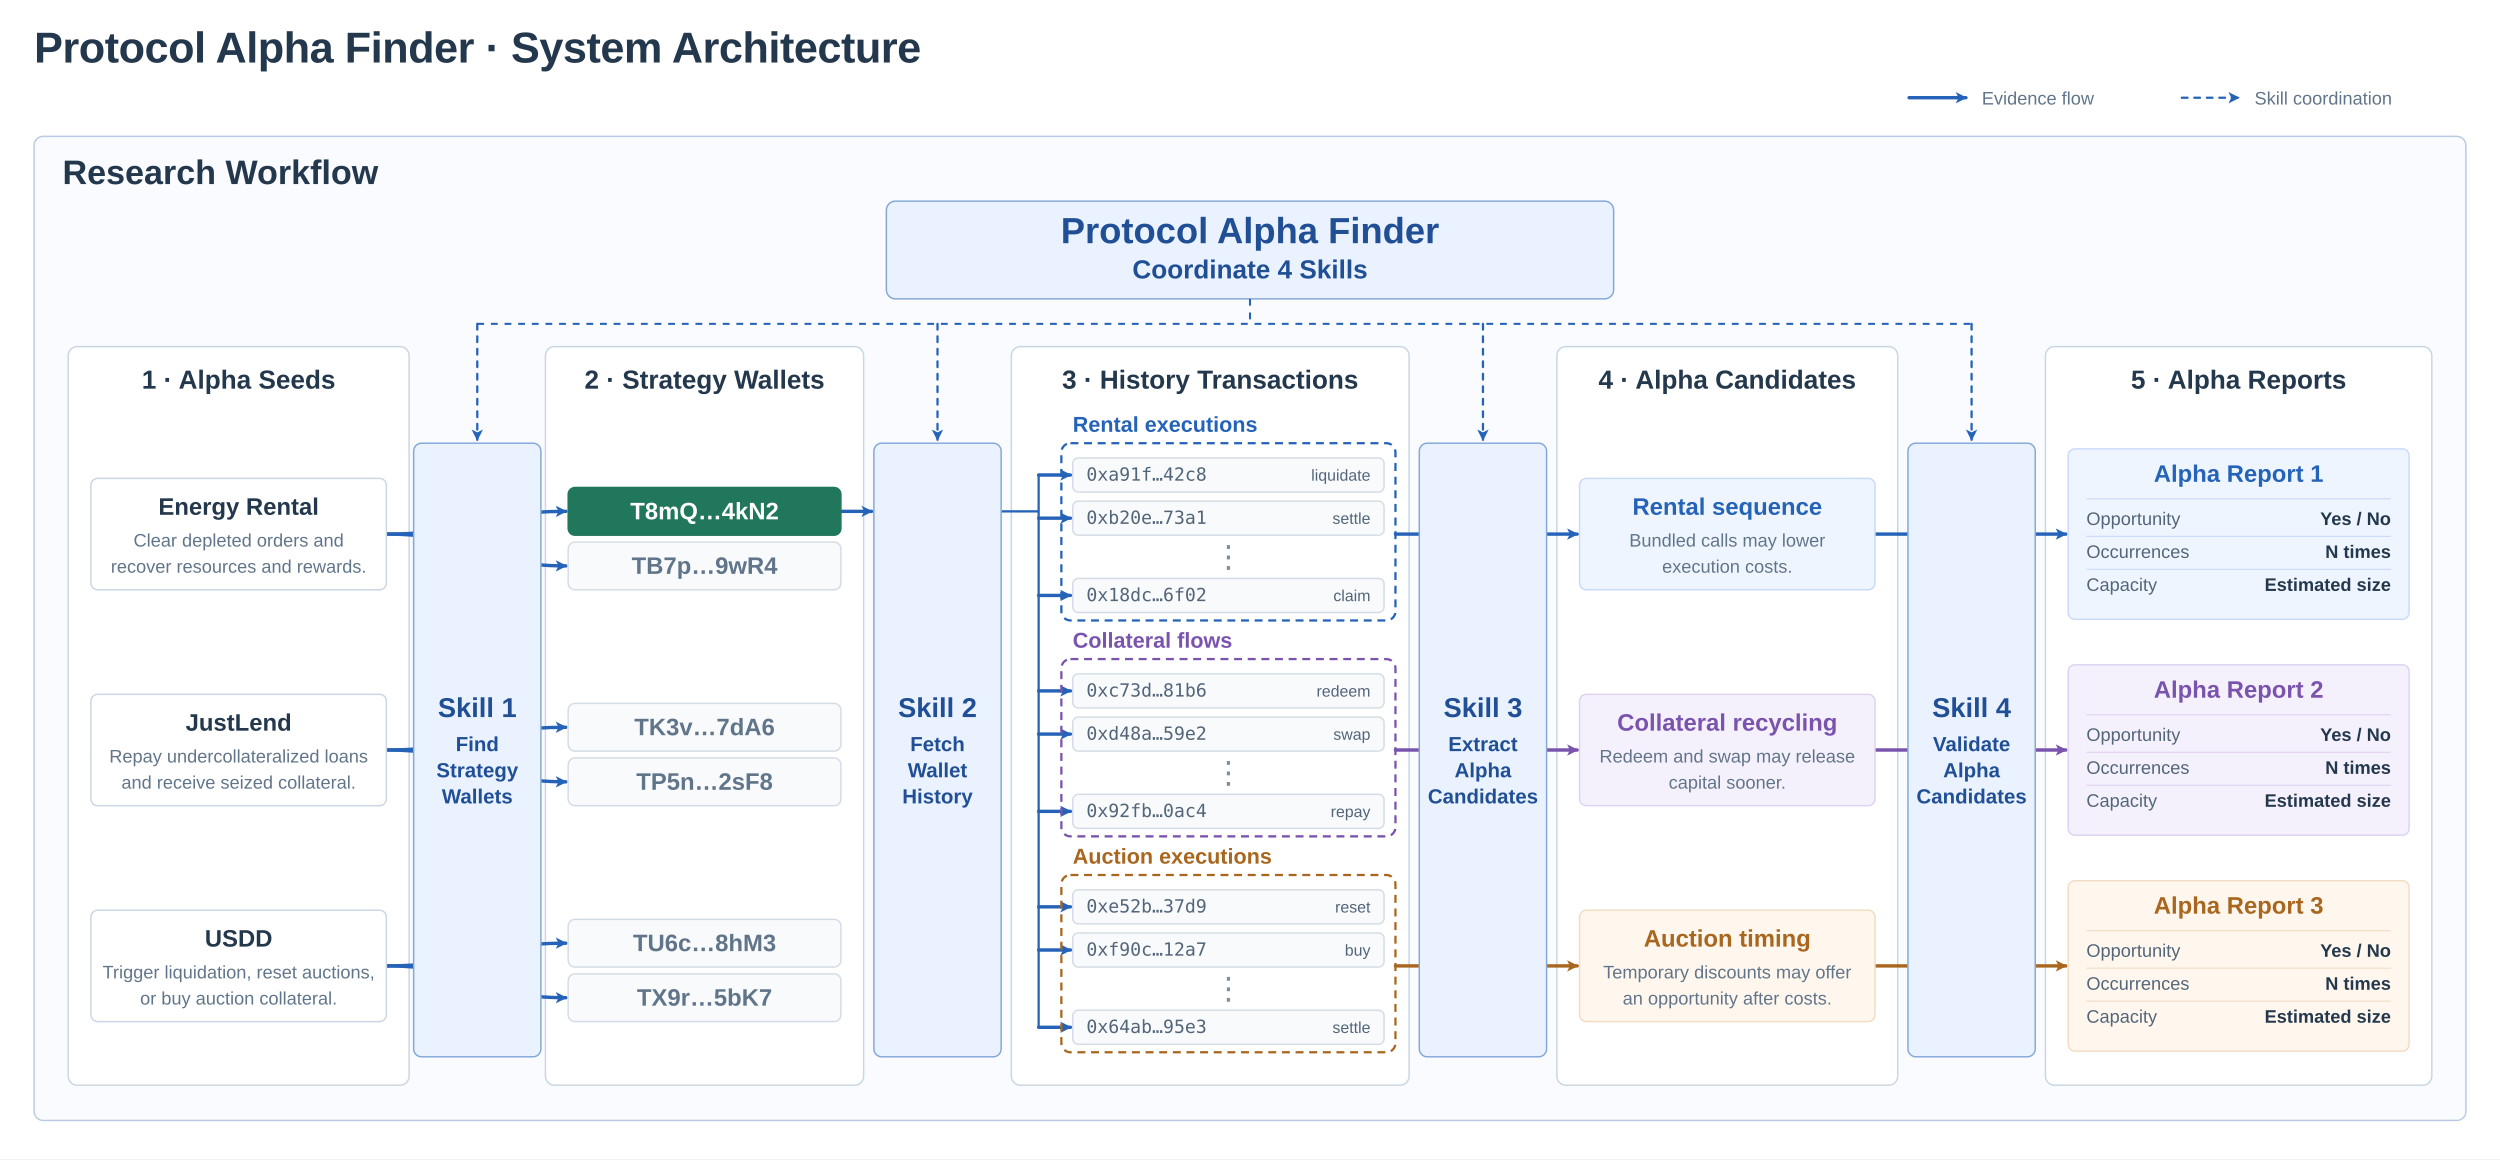
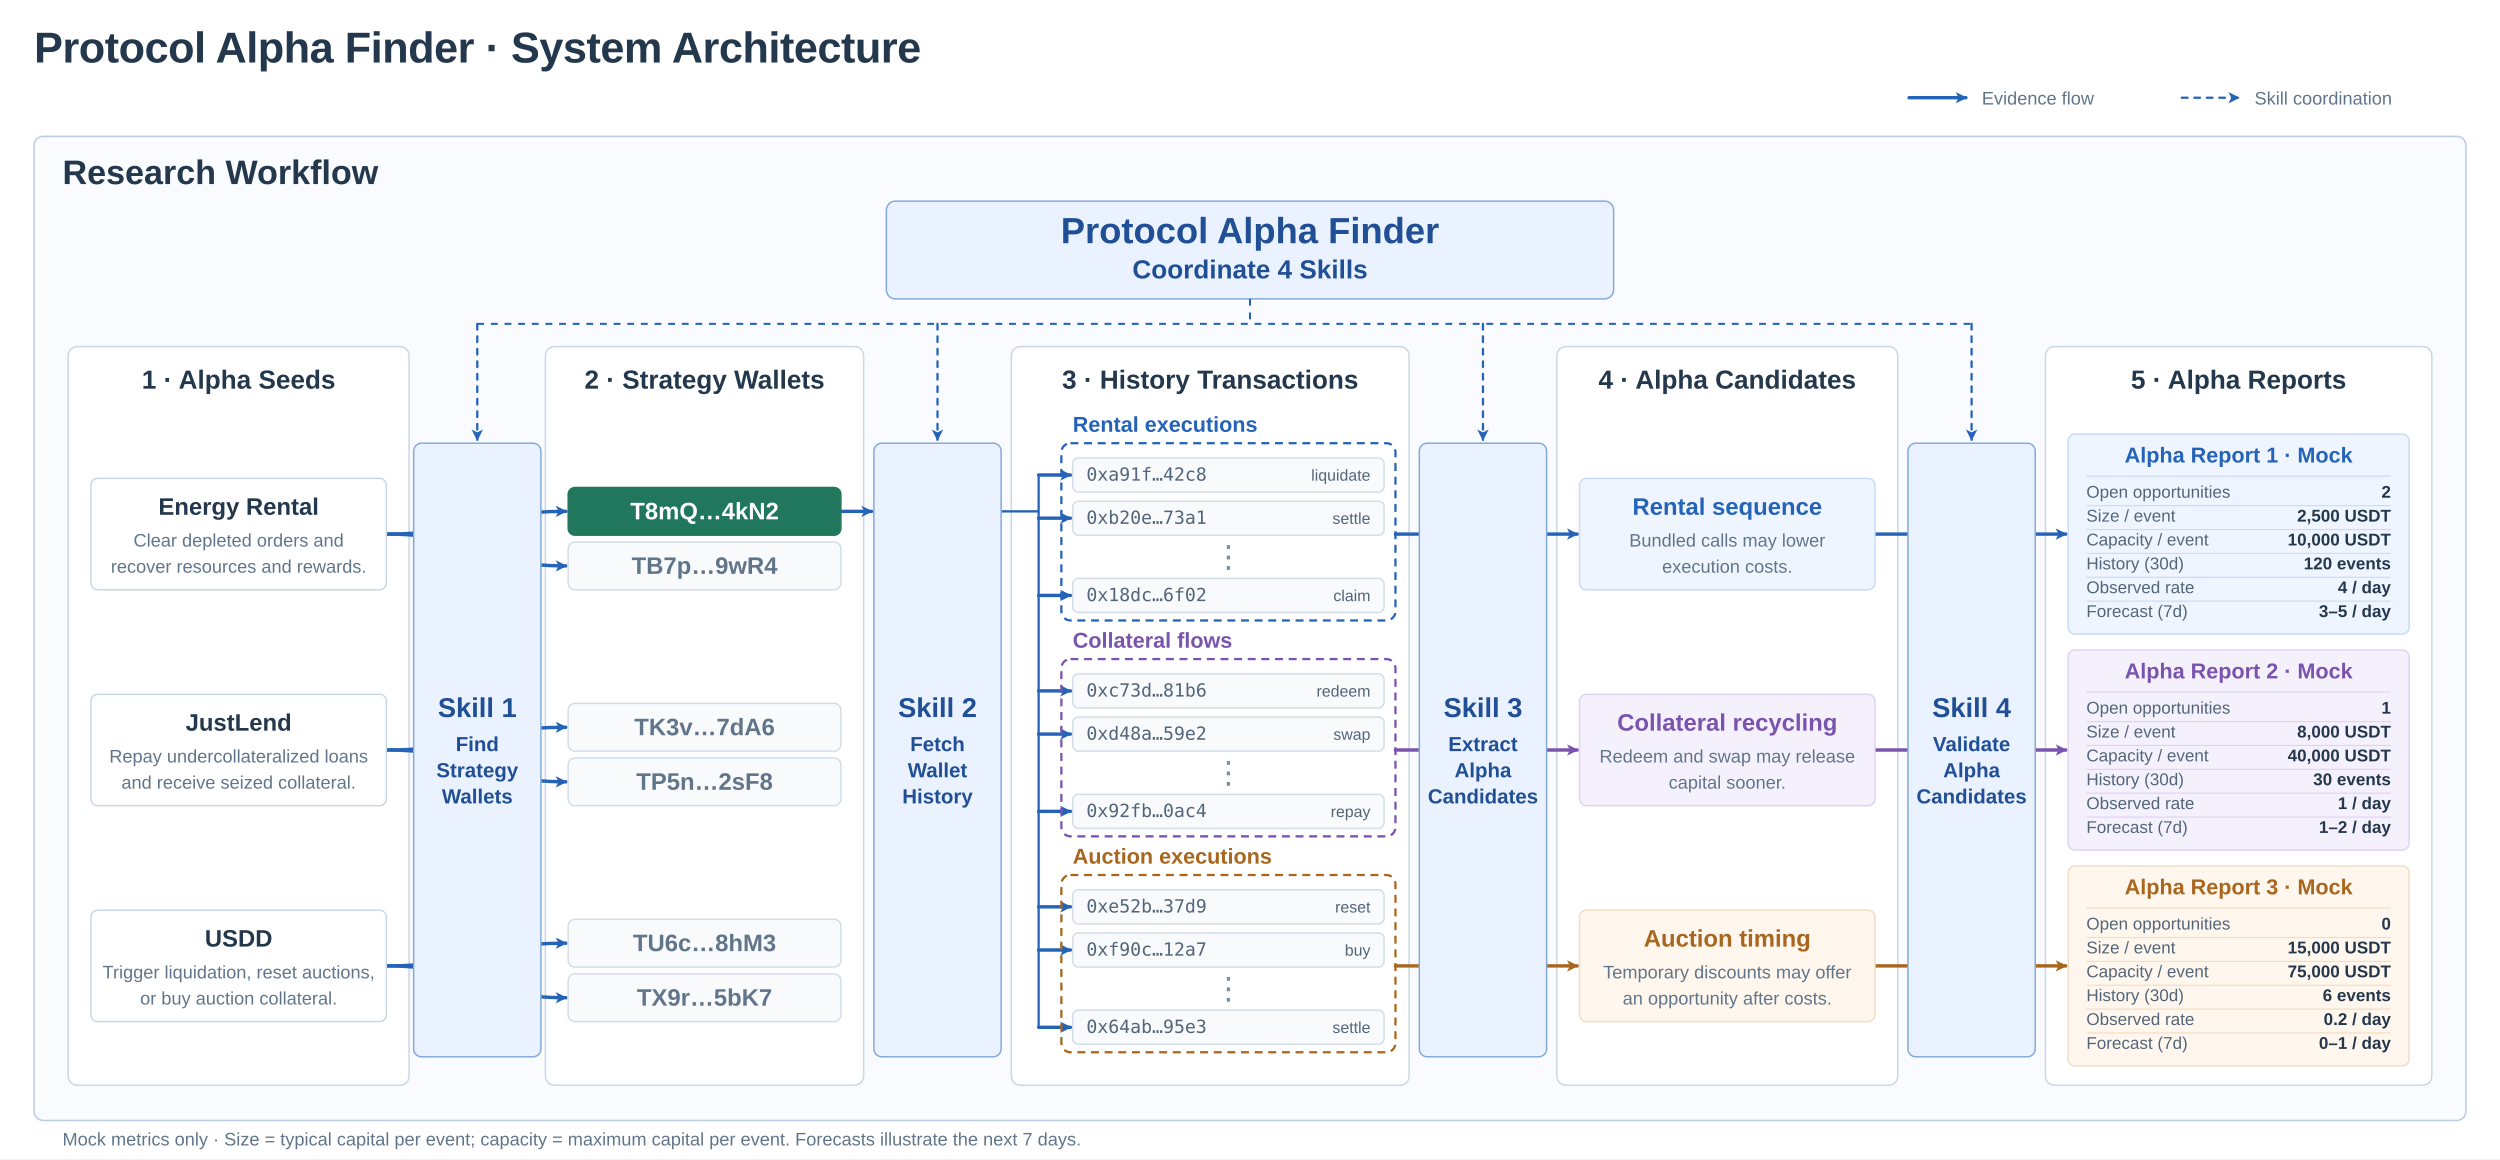
<svg xmlns="http://www.w3.org/2000/svg" width="2200" height="1020" viewBox="0 0 2200 1020" role="img" aria-labelledby="title desc" xml:lang="en">
  <defs>
    <marker id="a0" viewBox="0 0 10 10" refX="9" refY="5" markerWidth="10" markerHeight="10" markerUnits="userSpaceOnUse" orient="auto">
      <path d="M 0 0 L 10 5 L 0 10 L 2.5 5 Z" fill="#2563b8" />
    </marker>
    <marker id="a1" viewBox="0 0 10 10" refX="9" refY="5" markerWidth="10" markerHeight="10" markerUnits="userSpaceOnUse" orient="auto">
      <path d="M 0 0 L 10 5 L 0 10 L 2.5 5 Z" fill="#7953ad" />
    </marker>
    <marker id="a2" viewBox="0 0 10 10" refX="9" refY="5" markerWidth="10" markerHeight="10" markerUnits="userSpaceOnUse" orient="auto">
      <path d="M 0 0 L 10 5 L 0 10 L 2.5 5 Z" fill="#a8661e" />
    </marker>
    <marker id="a3" viewBox="0 0 10 10" refX="9" refY="5" markerWidth="10" markerHeight="10" markerUnits="userSpaceOnUse" orient="auto">
      <path d="M 0 0 L 10 5 L 0 10 L 2.5 5 Z" fill="#20775b" />
    </marker>
  </defs>
  <style>
text { font-family: Arial, 'PingFang SC', 'Microsoft YaHei', sans-serif; fill:#24384d; }
.title { font-size:38px; font-weight:700; letter-spacing:-.4px; }
.heading { font-size:23px; font-weight:650; }
.node { font-size:21px; font-weight:600; }
.body { font-size:18px; fill:#526579; }
.small { font-size:16px; fill:#61758a; }
.code { font-family:'SFMono-Regular',Consolas,monospace; font-size:16px; }
.label { font-size:14px; font-weight:650; letter-spacing:1px; fill:#61758a; }
</style>
  <rect x="0" y="0" width="2200" height="1020" rx="0" fill="#ffffff" stroke="none" stroke-width="1.3" />
  <style>
.workflow-title { font-size:30px; font-weight:700; }
.skill-title { font-size:24px; font-weight:700; }
.skill-phrase { font-size:18px; font-weight:700; }
.coordinator-title { font-size:32px; font-weight:700; }
.coordinator-description { font-size:23px; font-weight:700; }
.transaction-id { font-family:'SFMono-Regular',Consolas,monospace; font-size:16px; fill:#526579; }
.transaction-action { font-size:14px; fill:#526579; }
.transaction-ellipsis { font-size:27px; fill:#7b8da1; }
.group-label { font-size:19px; font-weight:700; }
- .report-field { font-size:16px; fill:#526579; }
- .report-value { font-size:16px; font-weight:600; }
+ .report-title { font-size:19px; font-weight:700; }
+ .report-field { font-size:15px; fill:#526579; }
+ .report-value { font-size:15px; font-weight:600; }
</style>
  <text x="30" y="55" class="title" text-anchor="start">Protocol Alpha Finder · System Architecture</text>
  <path data-kind="legend-evidence" d="M 1680 86 C 1705.0 86 1705.0 86 1730 86" stroke="#2563b8" stroke-width="3" fill="none" stroke-linecap="round" marker-end="url(#a0)" />
  <text x="1744" y="92" class="small" text-anchor="start">Evidence flow</text>
  <path data-kind="legend-control" d="M 1920 86 C 1945.0 86 1945.0 86 1970 86" stroke="#2563b8" stroke-width="2" fill="none" stroke-linecap="round" marker-end="url(#a0)" stroke-dasharray="5 6" />
  <text x="1984" y="92" class="small" text-anchor="start">Skill coordination</text>
  <rect x="30" y="120" width="2140" height="866" rx="8" fill="#f9fbfe" stroke="#b8cbe2" stroke-width="1.3" />
  <text x="55" y="162" class="workflow-title" text-anchor="start">Research Workflow</text>
  <rect x="780" y="177" width="640" height="86" rx="8" fill="#eaf2ff" stroke="#83a8d8" stroke-width="1.3" />
  <text x="1100" y="214" class="coordinator-title" text-anchor="middle" style="fill:#214f96">Protocol Alpha Finder</text>
  <text x="1100" y="245" class="coordinator-description" text-anchor="middle" style="fill:#214f96">Coordinate 4 Skills</text>
  <path data-kind="coordination-bus" d="M 1100 263 V 285 M 420 285 H 1735" stroke="#2563b8" stroke-width="1.8" stroke-dasharray="6 6" fill="none" />
  <path data-kind="skill-coordination" d="M 420 285 C 420 336.0 420 336.0 420 387.0" stroke="#2563b8" stroke-width="2" fill="none" stroke-linecap="round" marker-end="url(#a0)" stroke-dasharray="5 6" />
  <path data-kind="skill-coordination" d="M 825 285 C 825 336.0 825 336.0 825 387.0" stroke="#2563b8" stroke-width="2" fill="none" stroke-linecap="round" marker-end="url(#a0)" stroke-dasharray="5 6" />
  <path data-kind="skill-coordination" d="M 1305 285 C 1305 336.0 1305 336.0 1305 387.0" stroke="#2563b8" stroke-width="2" fill="none" stroke-linecap="round" marker-end="url(#a0)" stroke-dasharray="5 6" />
  <path data-kind="skill-coordination" d="M 1735 285 C 1735 336.0 1735 336.0 1735 387.0" stroke="#2563b8" stroke-width="2" fill="none" stroke-linecap="round" marker-end="url(#a0)" stroke-dasharray="5 6" />
  <rect x="60" y="305" width="300" height="650" rx="8" fill="#ffffff" stroke="#c9d6e3" stroke-width="1.3" />
  <text x="210.0" y="342" class="heading" text-anchor="middle">1 · Alpha Seeds</text>
  <rect x="480" y="305" width="280" height="650" rx="8" fill="#ffffff" stroke="#c9d6e3" stroke-width="1.3" />
  <text x="620.0" y="342" class="heading" text-anchor="middle">2 · Strategy Wallets</text>
  <rect x="890" y="305" width="350" height="650" rx="8" fill="#ffffff" stroke="#c9d6e3" stroke-width="1.3" />
  <text x="1065.0" y="342" class="heading" text-anchor="middle">3 · History Transactions</text>
  <rect x="1370" y="305" width="300" height="650" rx="8" fill="#ffffff" stroke="#c9d6e3" stroke-width="1.3" />
  <text x="1520.0" y="342" class="heading" text-anchor="middle">4 · Alpha Candidates</text>
  <rect x="1800" y="305" width="340" height="650" rx="8" fill="#ffffff" stroke="#c9d6e3" stroke-width="1.3" />
  <text x="1970.0" y="342" class="heading" text-anchor="middle">5 · Alpha Reports</text>
  <path data-kind="seed-wallet" d="M 340 470 C 419.0 470 419.0 450 498 450" stroke="#2563b8" stroke-width="3" fill="none" stroke-linecap="round" marker-end="url(#a0)" />
  <path data-kind="seed-wallet" d="M 340 470 C 419.0 470 419.0 498 498 498" stroke="#2563b8" stroke-width="3" fill="none" stroke-linecap="round" marker-end="url(#a0)" />
  <path data-kind="seed-wallet" d="M 340 660 C 419.0 660 419.0 640 498 640" stroke="#2563b8" stroke-width="3" fill="none" stroke-linecap="round" marker-end="url(#a0)" />
  <path data-kind="seed-wallet" d="M 340 660 C 419.0 660 419.0 688 498 688" stroke="#2563b8" stroke-width="3" fill="none" stroke-linecap="round" marker-end="url(#a0)" />
  <path data-kind="seed-wallet" d="M 340 850 C 419.0 850 419.0 830 498 830" stroke="#2563b8" stroke-width="3" fill="none" stroke-linecap="round" marker-end="url(#a0)" />
  <path data-kind="seed-wallet" d="M 340 850 C 419.0 850 419.0 878 498 878" stroke="#2563b8" stroke-width="3" fill="none" stroke-linecap="round" marker-end="url(#a0)" />
  <path data-kind="wallet-history" d="M 740 450 H 767" stroke="#2563b8" stroke-width="3" fill="none" stroke-linecap="round" marker-end="url(#a0)" />
  <path data-kind="monitor-feed" d="M 881 450 H 914 M 914 418 V 904" stroke="#2563b8" stroke-width="2" fill="none" stroke-linecap="round" />
  <path data-kind="monitored-transaction" d="M 914 418 C 928.0 418 928.0 418 942 418" stroke="#2563b8" stroke-width="3" fill="none" stroke-linecap="round" marker-end="url(#a0)" />
  <path data-kind="monitored-transaction" d="M 914 456 C 928.0 456 928.0 456 942 456" stroke="#2563b8" stroke-width="3" fill="none" stroke-linecap="round" marker-end="url(#a0)" />
  <path data-kind="monitored-transaction" d="M 914 524 C 928.0 524 928.0 524 942 524" stroke="#2563b8" stroke-width="3" fill="none" stroke-linecap="round" marker-end="url(#a0)" />
  <path data-kind="monitored-transaction" d="M 914 608 C 928.0 608 928.0 608 942 608" stroke="#2563b8" stroke-width="3" fill="none" stroke-linecap="round" marker-end="url(#a0)" />
  <path data-kind="monitored-transaction" d="M 914 646 C 928.0 646 928.0 646 942 646" stroke="#2563b8" stroke-width="3" fill="none" stroke-linecap="round" marker-end="url(#a0)" />
  <path data-kind="monitored-transaction" d="M 914 714 C 928.0 714 928.0 714 942 714" stroke="#2563b8" stroke-width="3" fill="none" stroke-linecap="round" marker-end="url(#a0)" />
  <path data-kind="monitored-transaction" d="M 914 798 C 928.0 798 928.0 798 942 798" stroke="#2563b8" stroke-width="3" fill="none" stroke-linecap="round" marker-end="url(#a0)" />
  <path data-kind="monitored-transaction" d="M 914 836 C 928.0 836 928.0 836 942 836" stroke="#2563b8" stroke-width="3" fill="none" stroke-linecap="round" marker-end="url(#a0)" />
  <path data-kind="monitored-transaction" d="M 914 904 C 928.0 904 928.0 904 942 904" stroke="#2563b8" stroke-width="3" fill="none" stroke-linecap="round" marker-end="url(#a0)" />
  <path data-kind="history-candidate" d="M 1228 470 C 1308.0 470 1308.0 470 1388 470" stroke="#2563b8" stroke-width="3" fill="none" stroke-linecap="round" marker-end="url(#a0)" />
  <path data-kind="history-candidate" d="M 1228 660 C 1308.0 660 1308.0 660 1388 660" stroke="#7953ad" stroke-width="3" fill="none" stroke-linecap="round" marker-end="url(#a1)" />
  <path data-kind="history-candidate" d="M 1228 850 C 1308.0 850 1308.0 850 1388 850" stroke="#a8661e" stroke-width="3" fill="none" stroke-linecap="round" marker-end="url(#a2)" />
  <path data-kind="candidate-report" d="M 1650 470 C 1734.0 470 1734.0 470 1818 470" stroke="#2563b8" stroke-width="3" fill="none" stroke-linecap="round" marker-end="url(#a0)" />
  <path data-kind="candidate-report" d="M 1650 660 C 1734.0 660 1734.0 660 1818 660" stroke="#7953ad" stroke-width="3" fill="none" stroke-linecap="round" marker-end="url(#a1)" />
  <path data-kind="candidate-report" d="M 1650 850 C 1734.0 850 1734.0 850 1818 850" stroke="#a8661e" stroke-width="3" fill="none" stroke-linecap="round" marker-end="url(#a2)" />
  <rect x="80" y="421" width="260" height="98" rx="6" fill="#ffffff" stroke="#c9d6e3" stroke-width="1.3" />
  <text x="210" y="453" class="node" text-anchor="middle">Energy Rental</text>
  <text x="210" y="481" class="small" text-anchor="middle">Clear depleted orders and</text>
  <text x="210" y="504" class="small" text-anchor="middle">recover resources and rewards.</text>
  <rect data-kind="transaction-group" x="934" y="390" width="294" height="156" rx="8" fill="none" stroke="#2563b8" stroke-width="2" stroke-dasharray="7 5" />
  <text x="944" y="380" class="group-label" text-anchor="start" style="fill:#2563b8">Rental executions</text>
  <g data-kind="transaction-row">
    <rect x="944" y="403" width="274" height="30" rx="5" fill="#f8fafc" stroke="#d3dce6" stroke-width="1.3" />
    <text x="956" y="423" class="transaction-id" text-anchor="start">0xa91f…42c8</text>
    <text x="1206" y="423" class="transaction-action" text-anchor="end">liquidate</text>
  </g>
  <g data-kind="transaction-row">
    <rect x="944" y="441" width="274" height="30" rx="5" fill="#f8fafc" stroke="#d3dce6" stroke-width="1.3" />
    <text x="956" y="461" class="transaction-id" text-anchor="start">0xb20e…73a1</text>
    <text x="1206" y="461" class="transaction-action" text-anchor="end">settle</text>
  </g>
  <g data-kind="transaction-row">
    <rect x="944" y="509" width="274" height="30" rx="5" fill="#f8fafc" stroke="#d3dce6" stroke-width="1.3" />
    <text x="956" y="529" class="transaction-id" text-anchor="start">0x18dc…6f02</text>
    <text x="1206" y="529" class="transaction-action" text-anchor="end">claim</text>
  </g>
  <text x="1081" y="499" class="transaction-ellipsis" text-anchor="middle">⋮</text>
  <rect x="1390" y="421" width="260" height="98" rx="6" fill="#eff5ff" stroke="#c8daf8" stroke-width="1.3" />
  <text x="1520" y="453" class="node" text-anchor="middle" style="fill:#2563b8">Rental sequence</text>
  <text x="1520" y="481" class="small" text-anchor="middle">Bundled calls may lower</text>
  <text x="1520" y="504" class="small" text-anchor="middle">execution costs.</text>
  <g data-kind="alpha-report">
-     <rect x="1820" y="395" width="300" height="150" rx="6" fill="#eff5ff" stroke="#c8daf8" stroke-width="1.3" />
-     <text x="1970" y="424" class="node" text-anchor="middle" style="fill:#2563b8">Alpha Report 1</text>
-     <path d="M 1836 439 L 2104 439" stroke="#c8daf8" fill="none" />
-     <text x="1836" y="462" class="report-field" text-anchor="start">Opportunity</text>
-     <text x="2104" y="462" class="report-value" text-anchor="end">Yes / No</text>
-     <path d="M 1836 472 L 2104 472" stroke="#c8daf8" fill="none" />
-     <text x="1836" y="491" class="report-field" text-anchor="start">Occurrences</text>
-     <text x="2104" y="491" class="report-value" text-anchor="end">N times</text>
-     <path d="M 1836 501 L 2104 501" stroke="#c8daf8" fill="none" />
-     <text x="1836" y="520" class="report-field" text-anchor="start">Capacity</text>
-     <text x="2104" y="520" class="report-value" text-anchor="end">Estimated size</text>
+     <rect x="1820" y="382" width="300" height="176" rx="6" fill="#eff5ff" stroke="#c8daf8" stroke-width="1.3" />
+     <text x="1970" y="407" class="report-title" text-anchor="middle" style="fill:#2563b8">Alpha Report 1 · Mock</text>
+     <path d="M 1836 419 L 2104 419" stroke="#c8daf8" fill="none" />
+     <text x="1836" y="438" class="report-field" text-anchor="start">Open opportunities</text>
+     <text x="2104" y="438" class="report-value" text-anchor="end">2</text>
+     <path d="M 1836 445 L 2104 445" stroke="#c8daf8" fill="none" />
+     <text x="1836" y="459" class="report-field" text-anchor="start">Size / event</text>
+     <text x="2104" y="459" class="report-value" text-anchor="end">2,500 USDT</text>
+     <path d="M 1836 466 L 2104 466" stroke="#c8daf8" fill="none" />
+     <text x="1836" y="480" class="report-field" text-anchor="start">Capacity / event</text>
+     <text x="2104" y="480" class="report-value" text-anchor="end">10,000 USDT</text>
+     <path d="M 1836 487 L 2104 487" stroke="#c8daf8" fill="none" />
+     <text x="1836" y="501" class="report-field" text-anchor="start">History (30d)</text>
+     <text x="2104" y="501" class="report-value" text-anchor="end">120 events</text>
+     <path d="M 1836 508 L 2104 508" stroke="#c8daf8" fill="none" />
+     <text x="1836" y="522" class="report-field" text-anchor="start">Observed rate</text>
+     <text x="2104" y="522" class="report-value" text-anchor="end">4 / day</text>
+     <path d="M 1836 529 L 2104 529" stroke="#c8daf8" fill="none" />
+     <text x="1836" y="543" class="report-field" text-anchor="start">Forecast (7d)</text>
+     <text x="2104" y="543" class="report-value" text-anchor="end">3–5 / day</text>
  </g>
  <rect x="80" y="611" width="260" height="98" rx="6" fill="#ffffff" stroke="#c9d6e3" stroke-width="1.3" />
  <text x="210" y="643" class="node" text-anchor="middle">JustLend</text>
  <text x="210" y="671" class="small" text-anchor="middle">Repay undercollateralized loans</text>
  <text x="210" y="694" class="small" text-anchor="middle">and receive seized collateral.</text>
  <rect data-kind="transaction-group" x="934" y="580" width="294" height="156" rx="8" fill="none" stroke="#7953ad" stroke-width="2" stroke-dasharray="7 5" />
  <text x="944" y="570" class="group-label" text-anchor="start" style="fill:#7953ad">Collateral flows</text>
  <g data-kind="transaction-row">
    <rect x="944" y="593" width="274" height="30" rx="5" fill="#f8fafc" stroke="#d3dce6" stroke-width="1.3" />
    <text x="956" y="613" class="transaction-id" text-anchor="start">0xc73d…81b6</text>
    <text x="1206" y="613" class="transaction-action" text-anchor="end">redeem</text>
  </g>
  <g data-kind="transaction-row">
    <rect x="944" y="631" width="274" height="30" rx="5" fill="#f8fafc" stroke="#d3dce6" stroke-width="1.3" />
    <text x="956" y="651" class="transaction-id" text-anchor="start">0xd48a…59e2</text>
    <text x="1206" y="651" class="transaction-action" text-anchor="end">swap</text>
  </g>
  <g data-kind="transaction-row">
    <rect x="944" y="699" width="274" height="30" rx="5" fill="#f8fafc" stroke="#d3dce6" stroke-width="1.3" />
    <text x="956" y="719" class="transaction-id" text-anchor="start">0x92fb…0ac4</text>
    <text x="1206" y="719" class="transaction-action" text-anchor="end">repay</text>
  </g>
  <text x="1081" y="689" class="transaction-ellipsis" text-anchor="middle">⋮</text>
  <rect x="1390" y="611" width="260" height="98" rx="6" fill="#f5f1fc" stroke="#ded2f2" stroke-width="1.3" />
  <text x="1520" y="643" class="node" text-anchor="middle" style="fill:#7953ad">Collateral recycling</text>
  <text x="1520" y="671" class="small" text-anchor="middle">Redeem and swap may release</text>
  <text x="1520" y="694" class="small" text-anchor="middle">capital sooner.</text>
  <g data-kind="alpha-report">
-     <rect x="1820" y="585" width="300" height="150" rx="6" fill="#f5f1fc" stroke="#ded2f2" stroke-width="1.3" />
-     <text x="1970" y="614" class="node" text-anchor="middle" style="fill:#7953ad">Alpha Report 2</text>
-     <path d="M 1836 629 L 2104 629" stroke="#ded2f2" fill="none" />
-     <text x="1836" y="652" class="report-field" text-anchor="start">Opportunity</text>
-     <text x="2104" y="652" class="report-value" text-anchor="end">Yes / No</text>
-     <path d="M 1836 662 L 2104 662" stroke="#ded2f2" fill="none" />
-     <text x="1836" y="681" class="report-field" text-anchor="start">Occurrences</text>
-     <text x="2104" y="681" class="report-value" text-anchor="end">N times</text>
-     <path d="M 1836 691 L 2104 691" stroke="#ded2f2" fill="none" />
-     <text x="1836" y="710" class="report-field" text-anchor="start">Capacity</text>
-     <text x="2104" y="710" class="report-value" text-anchor="end">Estimated size</text>
+     <rect x="1820" y="572" width="300" height="176" rx="6" fill="#f5f1fc" stroke="#ded2f2" stroke-width="1.3" />
+     <text x="1970" y="597" class="report-title" text-anchor="middle" style="fill:#7953ad">Alpha Report 2 · Mock</text>
+     <path d="M 1836 609 L 2104 609" stroke="#ded2f2" fill="none" />
+     <text x="1836" y="628" class="report-field" text-anchor="start">Open opportunities</text>
+     <text x="2104" y="628" class="report-value" text-anchor="end">1</text>
+     <path d="M 1836 635 L 2104 635" stroke="#ded2f2" fill="none" />
+     <text x="1836" y="649" class="report-field" text-anchor="start">Size / event</text>
+     <text x="2104" y="649" class="report-value" text-anchor="end">8,000 USDT</text>
+     <path d="M 1836 656 L 2104 656" stroke="#ded2f2" fill="none" />
+     <text x="1836" y="670" class="report-field" text-anchor="start">Capacity / event</text>
+     <text x="2104" y="670" class="report-value" text-anchor="end">40,000 USDT</text>
+     <path d="M 1836 677 L 2104 677" stroke="#ded2f2" fill="none" />
+     <text x="1836" y="691" class="report-field" text-anchor="start">History (30d)</text>
+     <text x="2104" y="691" class="report-value" text-anchor="end">30 events</text>
+     <path d="M 1836 698 L 2104 698" stroke="#ded2f2" fill="none" />
+     <text x="1836" y="712" class="report-field" text-anchor="start">Observed rate</text>
+     <text x="2104" y="712" class="report-value" text-anchor="end">1 / day</text>
+     <path d="M 1836 719 L 2104 719" stroke="#ded2f2" fill="none" />
+     <text x="1836" y="733" class="report-field" text-anchor="start">Forecast (7d)</text>
+     <text x="2104" y="733" class="report-value" text-anchor="end">1–2 / day</text>
  </g>
  <rect x="80" y="801" width="260" height="98" rx="6" fill="#ffffff" stroke="#c9d6e3" stroke-width="1.3" />
  <text x="210" y="833" class="node" text-anchor="middle">USDD</text>
  <text x="210" y="861" class="small" text-anchor="middle">Trigger liquidation, reset auctions,</text>
  <text x="210" y="884" class="small" text-anchor="middle">or buy auction collateral.</text>
  <rect data-kind="transaction-group" x="934" y="770" width="294" height="156" rx="8" fill="none" stroke="#a8661e" stroke-width="2" stroke-dasharray="7 5" />
  <text x="944" y="760" class="group-label" text-anchor="start" style="fill:#a8661e">Auction executions</text>
  <g data-kind="transaction-row">
    <rect x="944" y="783" width="274" height="30" rx="5" fill="#f8fafc" stroke="#d3dce6" stroke-width="1.3" />
    <text x="956" y="803" class="transaction-id" text-anchor="start">0xe52b…37d9</text>
    <text x="1206" y="803" class="transaction-action" text-anchor="end">reset</text>
  </g>
  <g data-kind="transaction-row">
    <rect x="944" y="821" width="274" height="30" rx="5" fill="#f8fafc" stroke="#d3dce6" stroke-width="1.3" />
    <text x="956" y="841" class="transaction-id" text-anchor="start">0xf90c…12a7</text>
    <text x="1206" y="841" class="transaction-action" text-anchor="end">buy</text>
  </g>
  <g data-kind="transaction-row">
    <rect x="944" y="889" width="274" height="30" rx="5" fill="#f8fafc" stroke="#d3dce6" stroke-width="1.3" />
    <text x="956" y="909" class="transaction-id" text-anchor="start">0x64ab…95e3</text>
    <text x="1206" y="909" class="transaction-action" text-anchor="end">settle</text>
  </g>
  <text x="1081" y="879" class="transaction-ellipsis" text-anchor="middle">⋮</text>
  <rect x="1390" y="801" width="260" height="98" rx="6" fill="#fff7ed" stroke="#f1dcc2" stroke-width="1.3" />
  <text x="1520" y="833" class="node" text-anchor="middle" style="fill:#a8661e">Auction timing</text>
  <text x="1520" y="861" class="small" text-anchor="middle">Temporary discounts may offer</text>
  <text x="1520" y="884" class="small" text-anchor="middle">an opportunity after costs.</text>
  <g data-kind="alpha-report">
-     <rect x="1820" y="775" width="300" height="150" rx="6" fill="#fff7ed" stroke="#f1dcc2" stroke-width="1.3" />
-     <text x="1970" y="804" class="node" text-anchor="middle" style="fill:#a8661e">Alpha Report 3</text>
-     <path d="M 1836 819 L 2104 819" stroke="#f1dcc2" fill="none" />
-     <text x="1836" y="842" class="report-field" text-anchor="start">Opportunity</text>
-     <text x="2104" y="842" class="report-value" text-anchor="end">Yes / No</text>
-     <path d="M 1836 852 L 2104 852" stroke="#f1dcc2" fill="none" />
-     <text x="1836" y="871" class="report-field" text-anchor="start">Occurrences</text>
-     <text x="2104" y="871" class="report-value" text-anchor="end">N times</text>
-     <path d="M 1836 881 L 2104 881" stroke="#f1dcc2" fill="none" />
-     <text x="1836" y="900" class="report-field" text-anchor="start">Capacity</text>
-     <text x="2104" y="900" class="report-value" text-anchor="end">Estimated size</text>
+     <rect x="1820" y="762" width="300" height="176" rx="6" fill="#fff7ed" stroke="#f1dcc2" stroke-width="1.3" />
+     <text x="1970" y="787" class="report-title" text-anchor="middle" style="fill:#a8661e">Alpha Report 3 · Mock</text>
+     <path d="M 1836 799 L 2104 799" stroke="#f1dcc2" fill="none" />
+     <text x="1836" y="818" class="report-field" text-anchor="start">Open opportunities</text>
+     <text x="2104" y="818" class="report-value" text-anchor="end">0</text>
+     <path d="M 1836 825 L 2104 825" stroke="#f1dcc2" fill="none" />
+     <text x="1836" y="839" class="report-field" text-anchor="start">Size / event</text>
+     <text x="2104" y="839" class="report-value" text-anchor="end">15,000 USDT</text>
+     <path d="M 1836 846 L 2104 846" stroke="#f1dcc2" fill="none" />
+     <text x="1836" y="860" class="report-field" text-anchor="start">Capacity / event</text>
+     <text x="2104" y="860" class="report-value" text-anchor="end">75,000 USDT</text>
+     <path d="M 1836 867 L 2104 867" stroke="#f1dcc2" fill="none" />
+     <text x="1836" y="881" class="report-field" text-anchor="start">History (30d)</text>
+     <text x="2104" y="881" class="report-value" text-anchor="end">6 events</text>
+     <path d="M 1836 888 L 2104 888" stroke="#f1dcc2" fill="none" />
+     <text x="1836" y="902" class="report-field" text-anchor="start">Observed rate</text>
+     <text x="2104" y="902" class="report-value" text-anchor="end">0.2 / day</text>
+     <path d="M 1836 909 L 2104 909" stroke="#f1dcc2" fill="none" />
+     <text x="1836" y="923" class="report-field" text-anchor="start">Forecast (7d)</text>
+     <text x="2104" y="923" class="report-value" text-anchor="end">0–1 / day</text>
  </g>
  <rect x="500" y="429" width="240" height="42" rx="6" fill="#20775b" stroke="#20775b" stroke-width="1.3" />
  <text x="620" y="457" class="node" text-anchor="middle" style="fill:#ffffff">T8mQ…4kN2</text>
  <rect x="500" y="477" width="240" height="42" rx="6" fill="#f8fafc" stroke="#d3dce6" stroke-width="1.3" />
  <text x="620" y="505" class="node" text-anchor="middle" style="fill:#61758a">TB7p…9wR4</text>
  <rect x="500" y="619" width="240" height="42" rx="6" fill="#f8fafc" stroke="#d3dce6" stroke-width="1.3" />
  <text x="620" y="647" class="node" text-anchor="middle" style="fill:#61758a">TK3v…7dA6</text>
  <rect x="500" y="667" width="240" height="42" rx="6" fill="#f8fafc" stroke="#d3dce6" stroke-width="1.3" />
  <text x="620" y="695" class="node" text-anchor="middle" style="fill:#61758a">TP5n…2sF8</text>
  <rect x="500" y="809" width="240" height="42" rx="6" fill="#f8fafc" stroke="#d3dce6" stroke-width="1.3" />
  <text x="620" y="837" class="node" text-anchor="middle" style="fill:#61758a">TU6c…8hM3</text>
  <rect x="500" y="857" width="240" height="42" rx="6" fill="#f8fafc" stroke="#d3dce6" stroke-width="1.3" />
  <text x="620" y="885" class="node" text-anchor="middle" style="fill:#61758a">TX9r…5bK7</text>
  <g data-kind="skill-badge">
    <rect x="364" y="390.0" width="112" height="540" rx="7" fill="#eaf2ff" stroke="#83a8d8" stroke-width="1.3" />
    <text x="420" y="631.0" class="skill-title" text-anchor="middle" style="fill:#214f96">Skill 1</text>
    <text x="420" y="661.0" class="skill-phrase" text-anchor="middle" style="fill:#214f96">Find</text>
    <text x="420" y="684.0" class="skill-phrase" text-anchor="middle" style="fill:#214f96">Strategy</text>
    <text x="420" y="707.0" class="skill-phrase" text-anchor="middle" style="fill:#214f96">Wallets</text>
  </g>
  <g data-kind="skill-badge">
    <rect x="769" y="390.0" width="112" height="540" rx="7" fill="#eaf2ff" stroke="#83a8d8" stroke-width="1.3" />
    <text x="825" y="631.0" class="skill-title" text-anchor="middle" style="fill:#214f96">Skill 2</text>
    <text x="825" y="661.0" class="skill-phrase" text-anchor="middle" style="fill:#214f96">Fetch</text>
    <text x="825" y="684.0" class="skill-phrase" text-anchor="middle" style="fill:#214f96">Wallet</text>
    <text x="825" y="707.0" class="skill-phrase" text-anchor="middle" style="fill:#214f96">History</text>
  </g>
  <g data-kind="skill-badge">
    <rect x="1249" y="390.0" width="112" height="540" rx="7" fill="#eaf2ff" stroke="#83a8d8" stroke-width="1.3" />
    <text x="1305" y="631.0" class="skill-title" text-anchor="middle" style="fill:#214f96">Skill 3</text>
    <text x="1305" y="661.0" class="skill-phrase" text-anchor="middle" style="fill:#214f96">Extract</text>
    <text x="1305" y="684.0" class="skill-phrase" text-anchor="middle" style="fill:#214f96">Alpha</text>
    <text x="1305" y="707.0" class="skill-phrase" text-anchor="middle" style="fill:#214f96">Candidates</text>
  </g>
  <g data-kind="skill-badge">
    <rect x="1679" y="390.0" width="112" height="540" rx="7" fill="#eaf2ff" stroke="#83a8d8" stroke-width="1.3" />
    <text x="1735" y="631.0" class="skill-title" text-anchor="middle" style="fill:#214f96">Skill 4</text>
    <text x="1735" y="661.0" class="skill-phrase" text-anchor="middle" style="fill:#214f96">Validate</text>
    <text x="1735" y="684.0" class="skill-phrase" text-anchor="middle" style="fill:#214f96">Alpha</text>
    <text x="1735" y="707.0" class="skill-phrase" text-anchor="middle" style="fill:#214f96">Candidates</text>
  </g>
+   <text x="55" y="1008" class="small" text-anchor="start">Mock metrics only · Size = typical capital per event; capacity = maximum capital per event. Forecasts illustrate the next 7 days.</text>
</svg>
